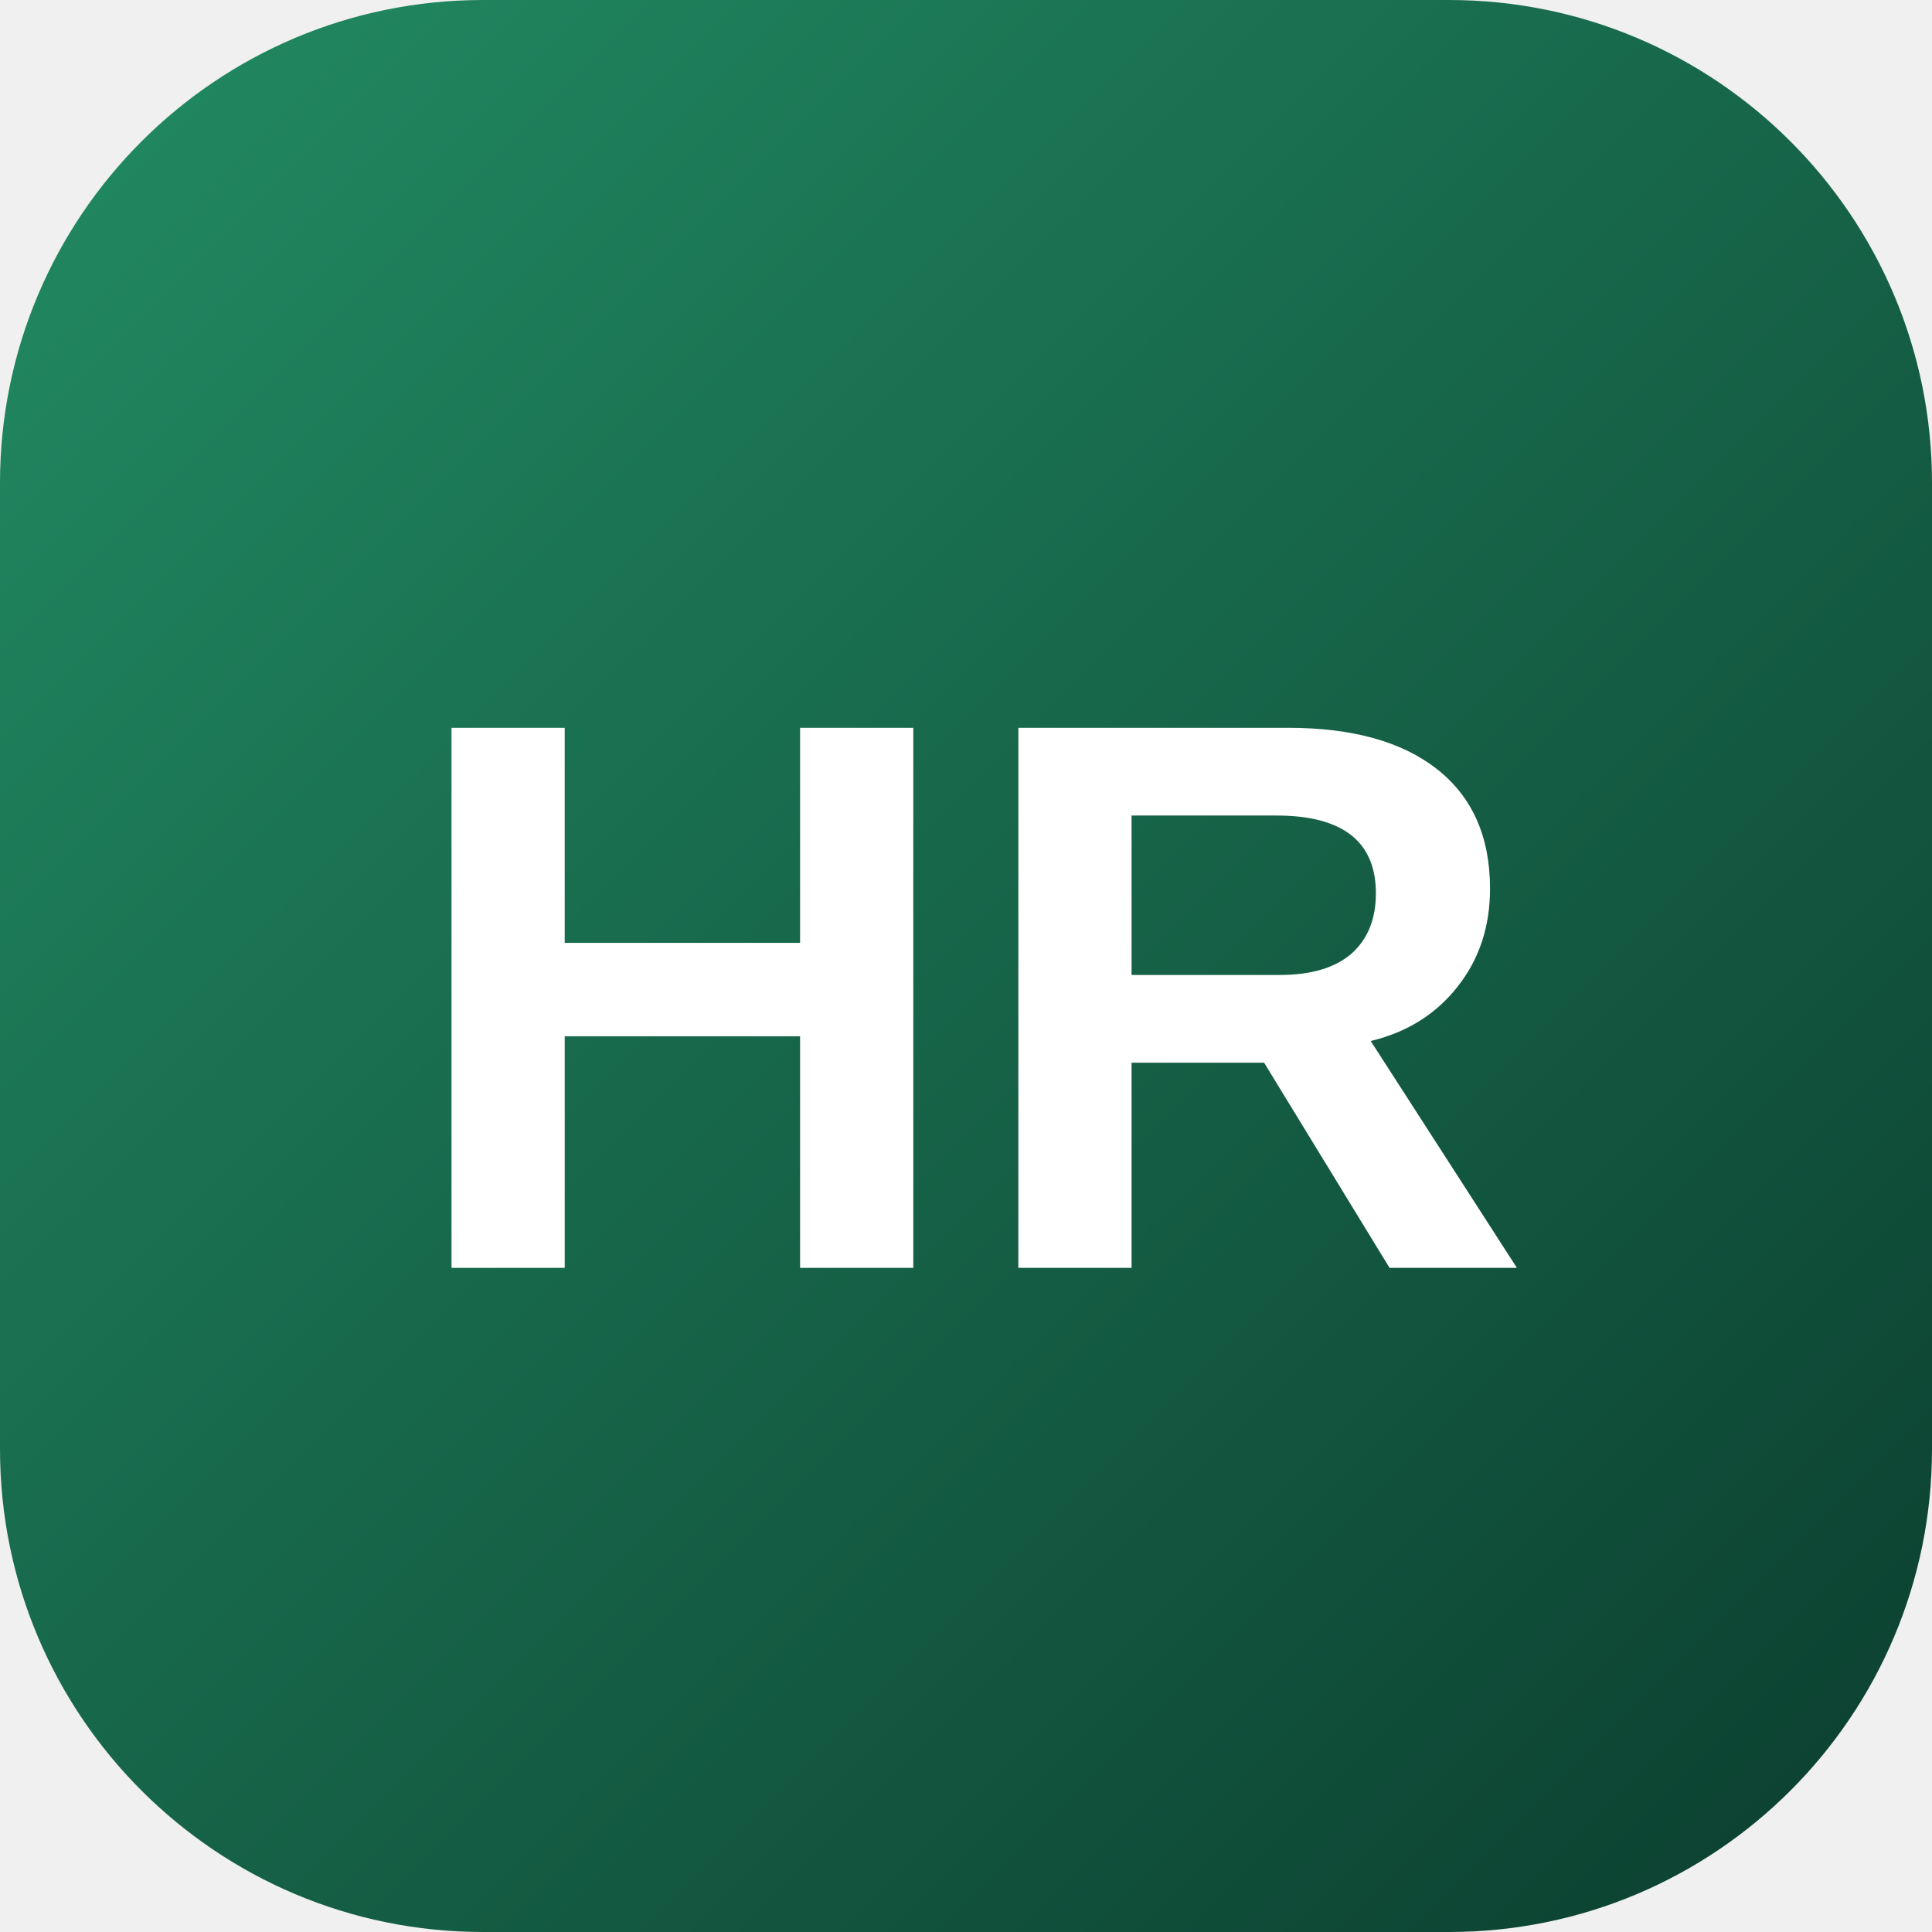
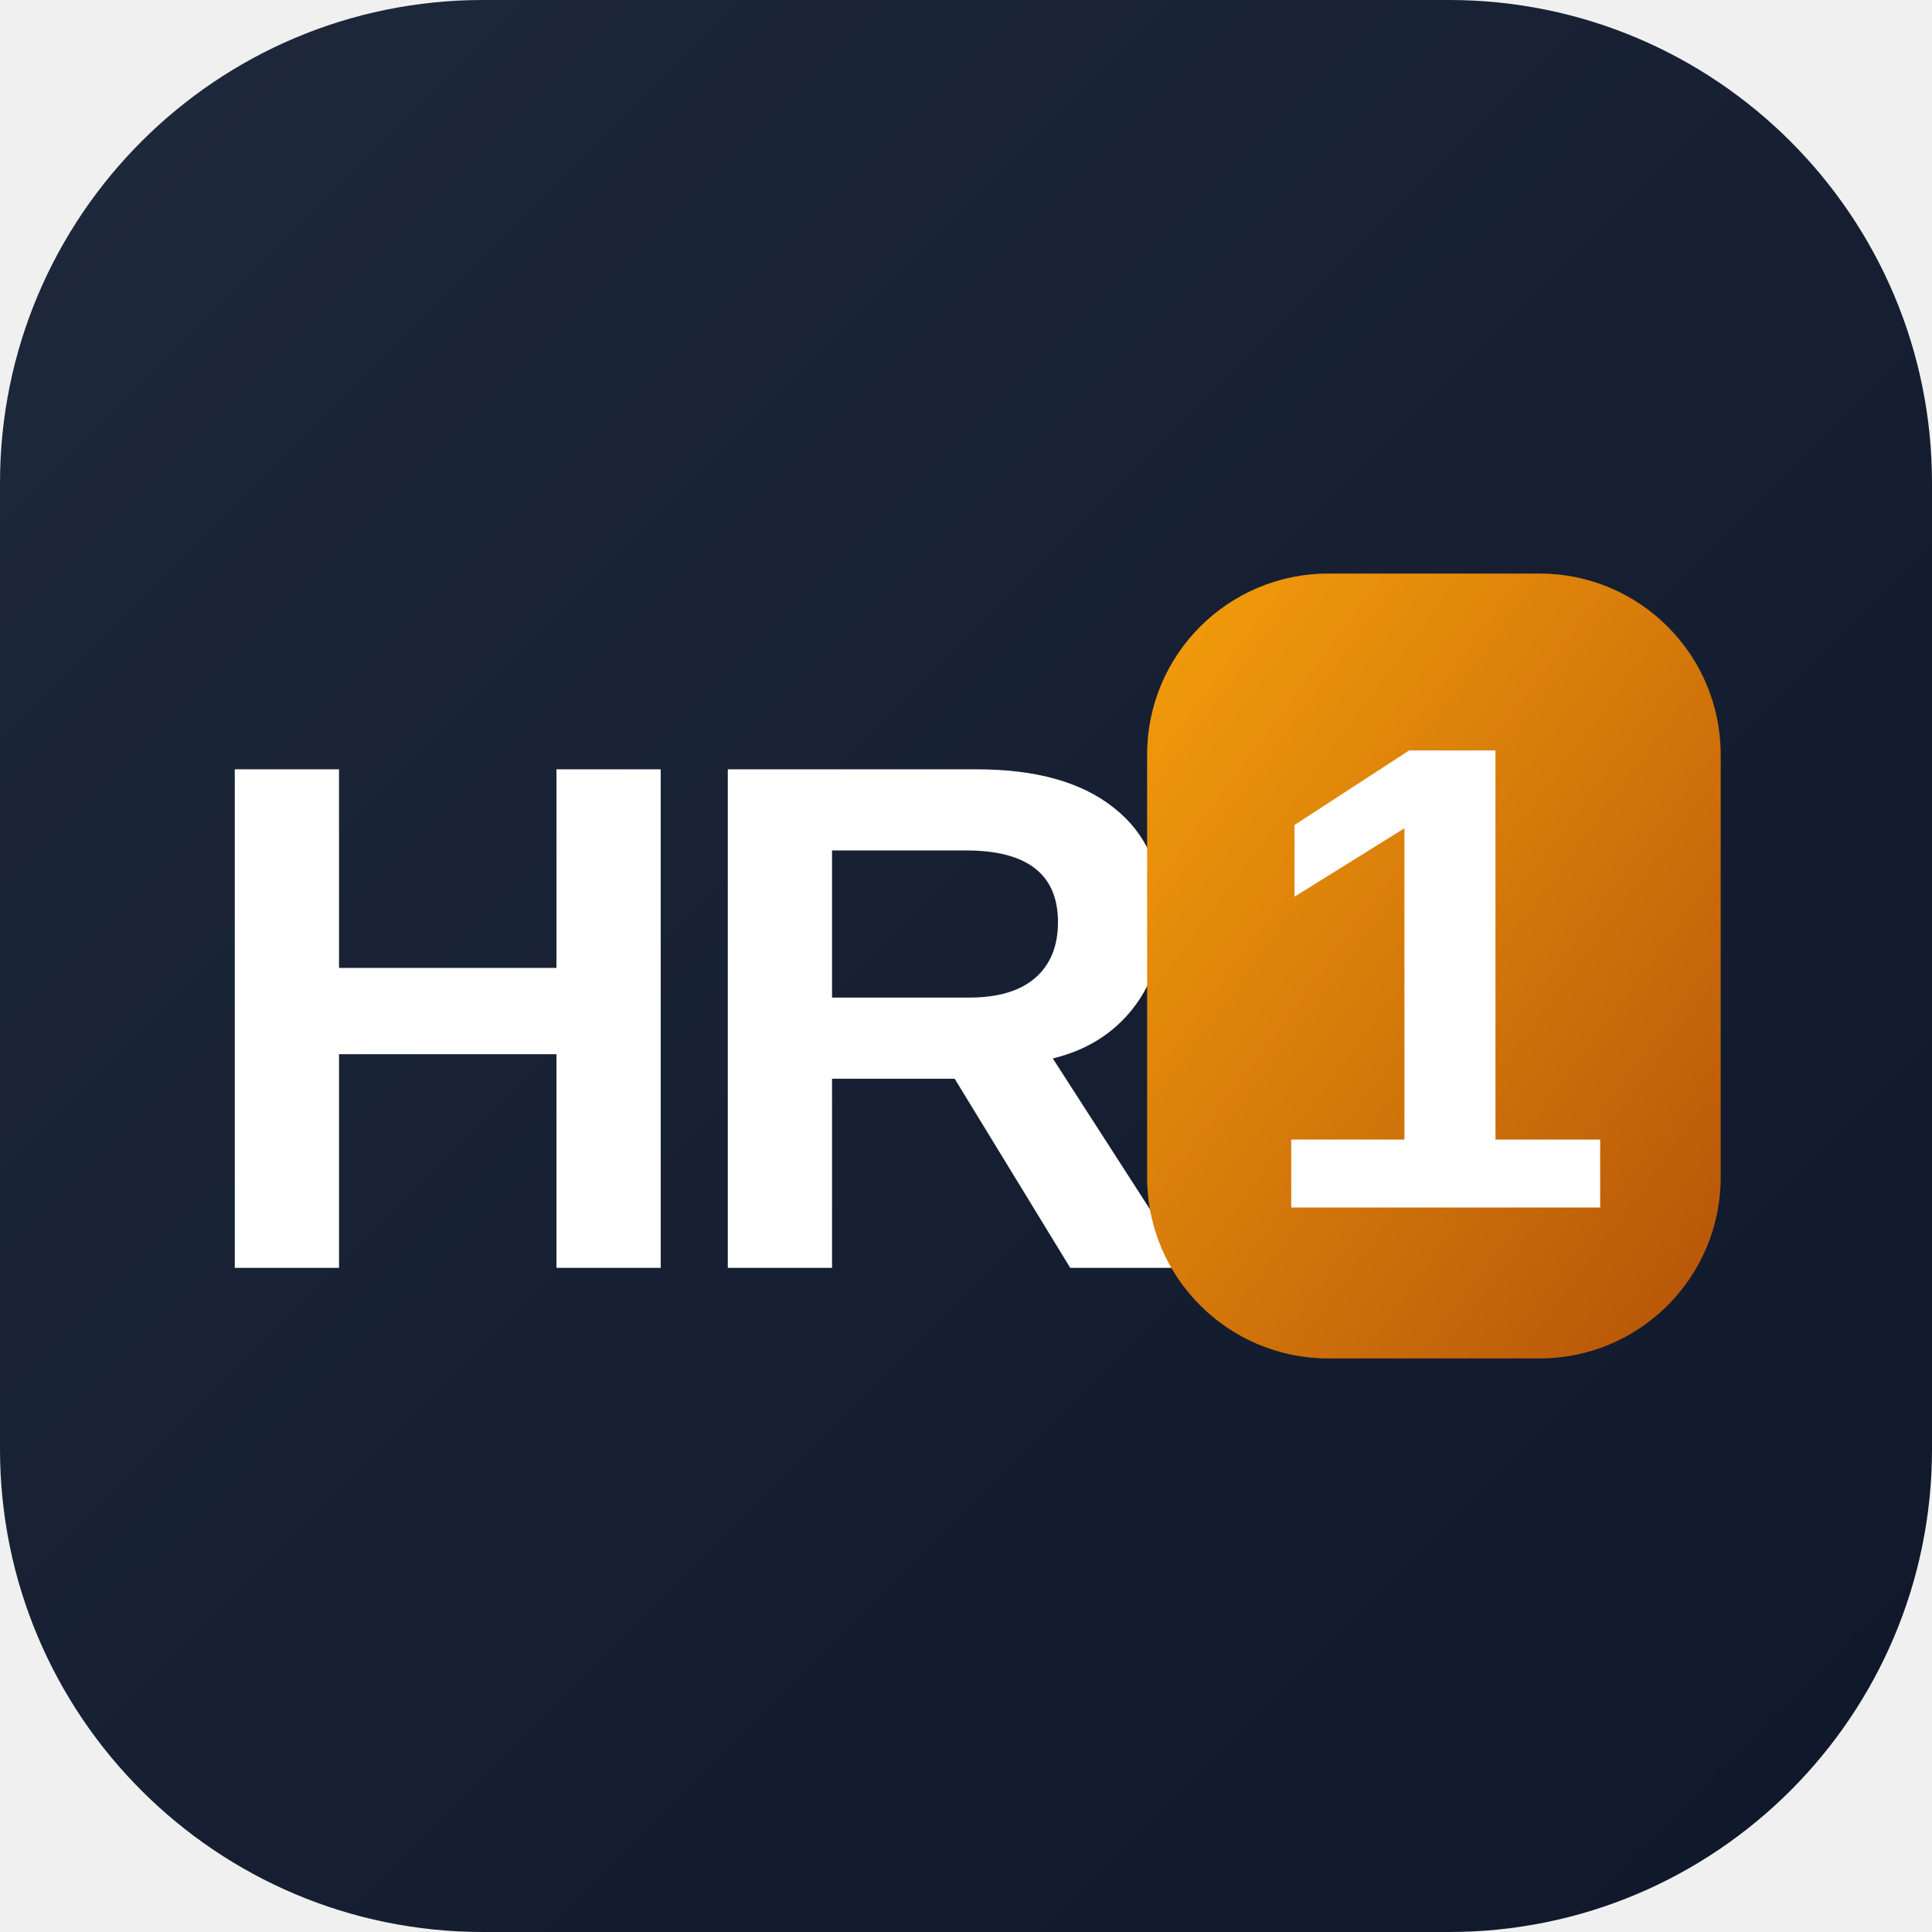
<svg xmlns="http://www.w3.org/2000/svg" viewBox="0 0 64 64">
  <defs>
+     <linearGradient id="n" x1="0" y1="0" x2="1" y2="1">
+       <stop offset="0" stop-color="#1e293b" />
+       <stop offset="1" stop-color="#0f172a" />
+     </linearGradient>
    <linearGradient id="g" x1="0" y1="0" x2="1" y2="1">
-       <stop offset="0" stop-color="#228c64" />
-       <stop offset="1" stop-color="#0b3d2e" />
+       <stop offset="0" stop-color="#f59e0b" />
+       <stop offset="1" stop-color="#b45309" />
    </linearGradient>
  </defs>
-   <rect width="64" height="64" rx="16" fill="url(#g)" />
-   <text x="32" y="42" font-family="Arial,sans-serif" font-weight="900" font-size="26" text-anchor="middle" fill="#fff">HR</text>
+   <rect width="64" height="64" rx="16" fill="url(#n)" />
+   <text x="23" y="42" font-family="Arial,sans-serif" font-weight="900" font-size="24" text-anchor="middle" fill="#fff" letter-spacing="-1">HR</text>
+   <rect x="38" y="19" width="19" height="26" rx="6" fill="url(#g)" />
+   <text x="47.5" y="40" font-family="Arial,sans-serif" font-weight="900" font-size="22" text-anchor="middle" fill="#fff">1</text>
</svg>
